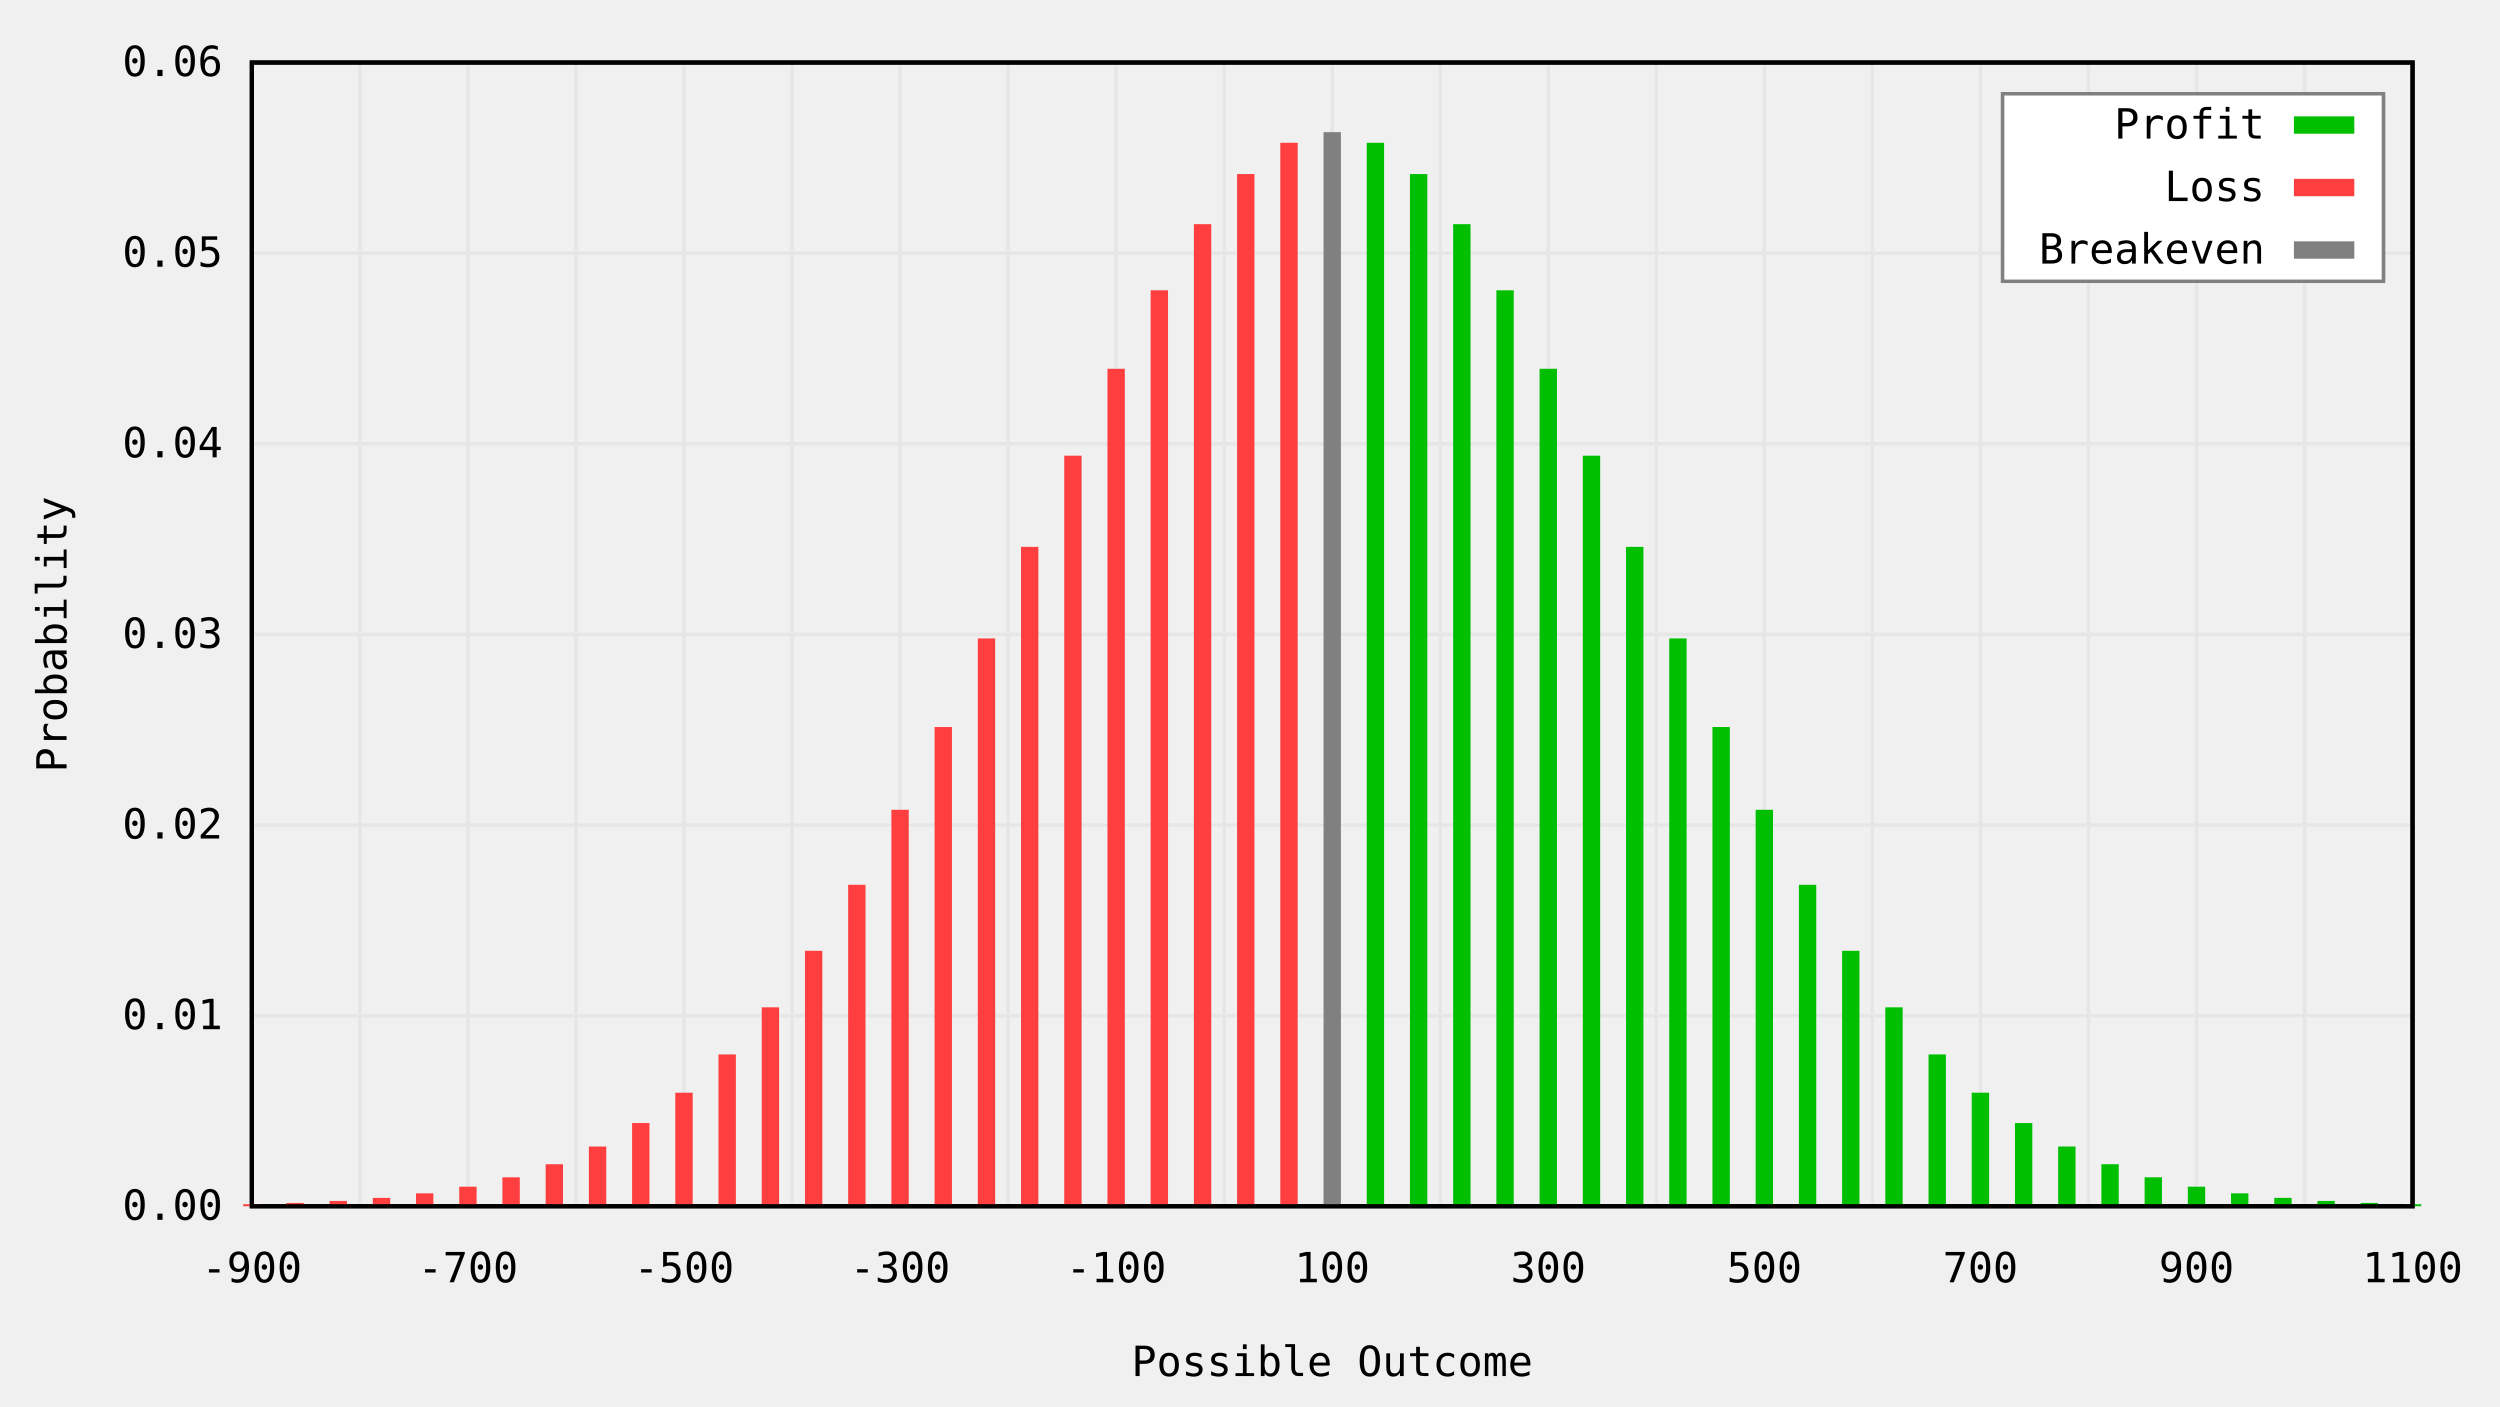
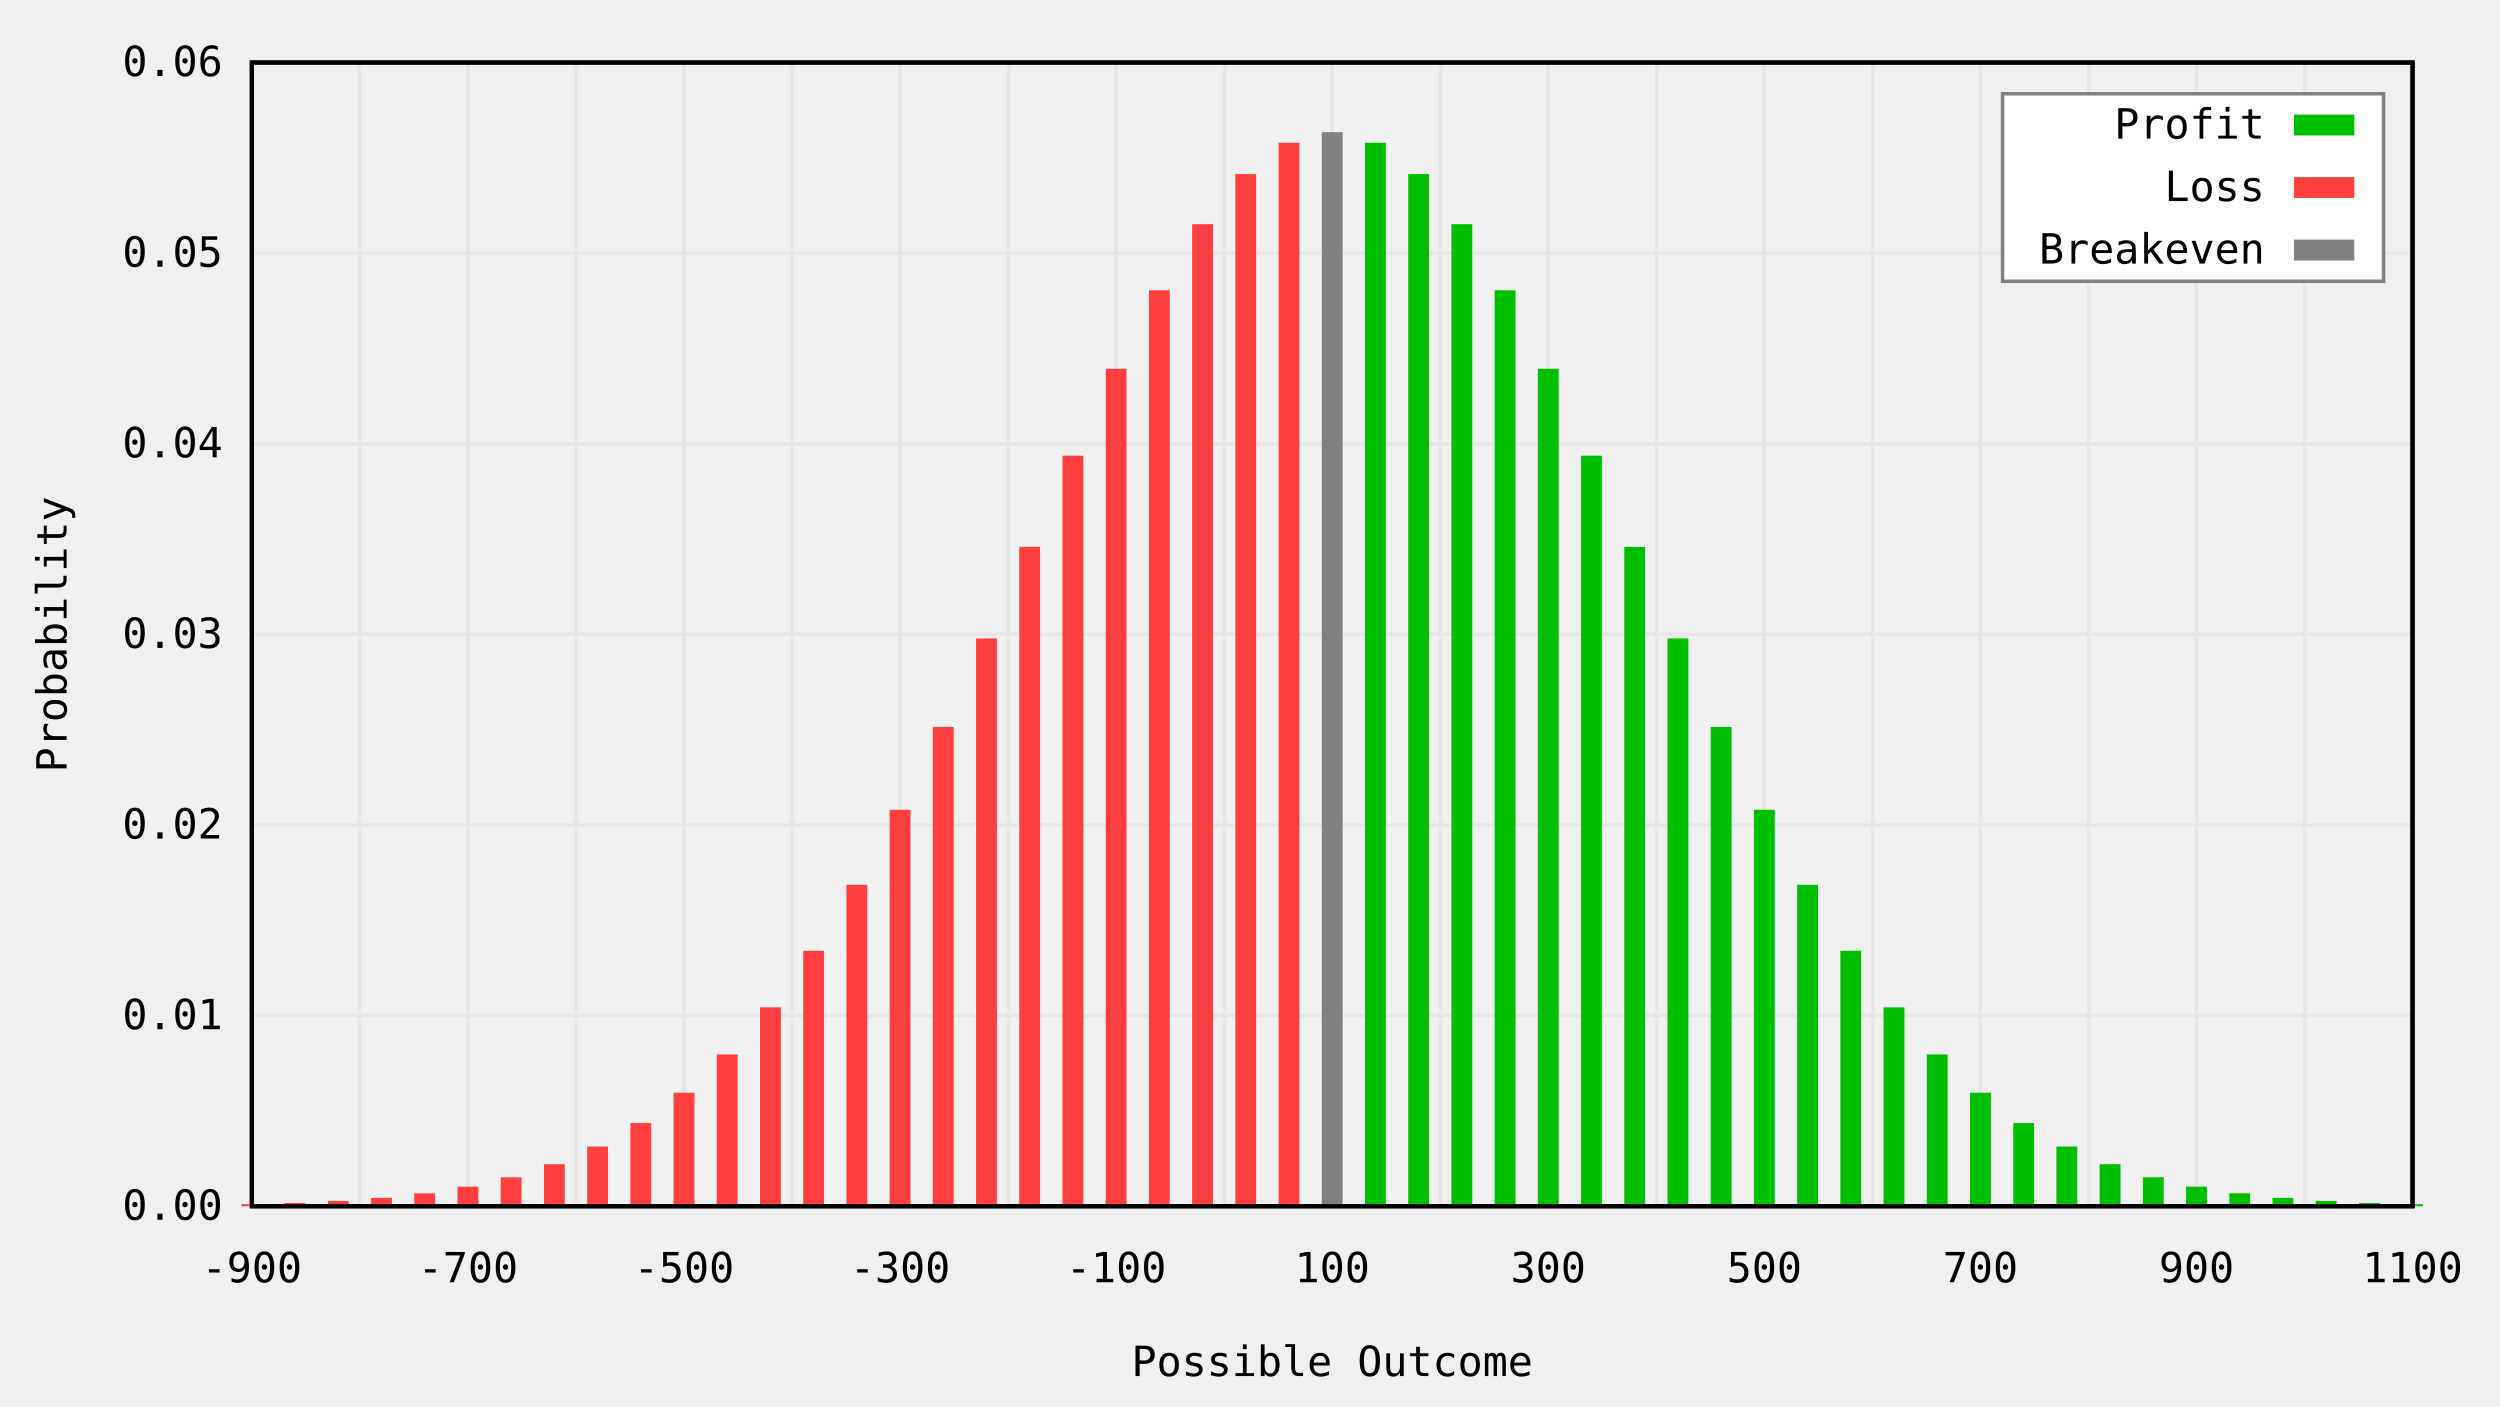
<svg xmlns="http://www.w3.org/2000/svg" xmlns:xlink="http://www.w3.org/1999/xlink" width="720" height="405" viewBox="0 0 720 405">
  <g id="gnuplot_canvas">
    <rect x="0" y="0" width="720" height="405" fill="none" />
    <defs>
      <circle id="gpDot" r="0.5" stroke-width="0.5" stroke="currentColor" />
      <path id="gpPt0" stroke-width="0.222" stroke="currentColor" d="M-1,0 h2 M0,-1 v2" />
      <path id="gpPt1" stroke-width="0.222" stroke="currentColor" d="M-1,-1 L1,1 M1,-1 L-1,1" />
      <path id="gpPt2" stroke-width="0.222" stroke="currentColor" d="M-1,0 L1,0 M0,-1 L0,1 M-1,-1 L1,1 M-1,1 L1,-1" />
      <rect id="gpPt3" stroke-width="0.222" stroke="currentColor" x="-1" y="-1" width="2" height="2" />
      <rect id="gpPt4" stroke-width="0.222" stroke="currentColor" fill="currentColor" x="-1" y="-1" width="2" height="2" />
      <circle id="gpPt5" stroke-width="0.222" stroke="currentColor" cx="0" cy="0" r="1" />
      <use xlink:href="#gpPt5" id="gpPt6" fill="currentColor" stroke="none" />
      <path id="gpPt7" stroke-width="0.222" stroke="currentColor" d="M0,-1.33 L-1.33,0.67 L1.33,0.67 z" />
      <use xlink:href="#gpPt7" id="gpPt8" fill="currentColor" stroke="none" />
      <use xlink:href="#gpPt7" id="gpPt9" stroke="currentColor" transform="rotate(180)" />
      <use xlink:href="#gpPt9" id="gpPt10" fill="currentColor" stroke="none" />
      <use xlink:href="#gpPt3" id="gpPt11" stroke="currentColor" transform="rotate(45)" />
      <use xlink:href="#gpPt11" id="gpPt12" fill="currentColor" stroke="none" />
      <path id="gpPt13" stroke-width="0.222" stroke="currentColor" d="M0,1.330 L1.265,0.411 L0.782,-1.067 L-0.782,-1.076 L-1.265,0.411 z" />
      <use xlink:href="#gpPt13" id="gpPt14" fill="currentColor" stroke="none" />
      <filter id="textbox" filterUnits="objectBoundingBox" x="0" y="0" height="1" width="1">
        <feFlood flood-color="white" flood-opacity="1" result="bgnd" />
        <feComposite in="SourceGraphic" in2="bgnd" operator="atop" />
      </filter>
      <filter id="greybox" filterUnits="objectBoundingBox" x="0" y="0" height="1" width="1">
        <feFlood flood-color="lightgrey" flood-opacity="1" result="grey" />
        <feComposite in="SourceGraphic" in2="grey" operator="atop" />
      </filter>
    </defs>
    <g fill="none" color="white" stroke="currentColor" stroke-width="1.00" stroke-linecap="butt" stroke-linejoin="miter">
</g>
    <g fill="none" color="white" stroke="currentColor" stroke-width="1.20" stroke-linecap="butt" stroke-linejoin="miter">
</g>
    <g fill="none" color="black" stroke="currentColor" stroke-width="1.20" stroke-linecap="butt" stroke-linejoin="miter">
</g>
    <g fill="none" color="black" stroke="black" stroke-width="1.00" stroke-linecap="butt" stroke-linejoin="miter">
</g>
    <g fill="none" color="black" stroke="currentColor" stroke-width="1.00" stroke-linecap="butt" stroke-linejoin="miter">
      <path stroke="rgb(230, 230, 230)" class="gridline" d="M72.53,347.40 L694.82,347.40  " />
    </g>
    <g fill="none" color="black" stroke="rgb(230, 230, 230)" stroke-width="1.20" stroke-linecap="butt" stroke-linejoin="miter">
</g>
    <g fill="none" color="black" stroke="currentColor" stroke-width="1.20" stroke-linecap="butt" stroke-linejoin="miter">
      <path stroke="black" d="M72.53,347.40 M694.82,347.40  " />
      <g transform="translate(64.14,351.30)" stroke="none" fill="black" font-family="monospace" font-size="12.00" text-anchor="end">
        <text>
          <tspan font-family="monospace">0.00</tspan>
        </text>
      </g>
    </g>
    <g fill="none" color="black" stroke="currentColor" stroke-width="1.20" stroke-linecap="butt" stroke-linejoin="miter">
</g>
    <g fill="none" color="black" stroke="black" stroke-width="1.00" stroke-linecap="butt" stroke-linejoin="miter">
</g>
    <g fill="none" color="black" stroke="currentColor" stroke-width="1.00" stroke-linecap="butt" stroke-linejoin="miter">
      <path stroke="rgb(230, 230, 230)" class="gridline" d="M72.53,292.50 L694.82,292.50  " />
    </g>
    <g fill="none" color="black" stroke="rgb(230, 230, 230)" stroke-width="1.20" stroke-linecap="butt" stroke-linejoin="miter">
</g>
    <g fill="none" color="black" stroke="currentColor" stroke-width="1.20" stroke-linecap="butt" stroke-linejoin="miter">
      <path stroke="black" d="M72.53,292.50 M694.82,292.50  " />
      <g transform="translate(64.14,296.40)" stroke="none" fill="black" font-family="monospace" font-size="12.00" text-anchor="end">
        <text>
          <tspan font-family="monospace">0.01</tspan>
        </text>
      </g>
    </g>
    <g fill="none" color="black" stroke="currentColor" stroke-width="1.20" stroke-linecap="butt" stroke-linejoin="miter">
</g>
    <g fill="none" color="black" stroke="black" stroke-width="1.00" stroke-linecap="butt" stroke-linejoin="miter">
</g>
    <g fill="none" color="black" stroke="currentColor" stroke-width="1.00" stroke-linecap="butt" stroke-linejoin="miter">
      <path stroke="rgb(230, 230, 230)" class="gridline" d="M72.53,237.60 L694.82,237.60  " />
    </g>
    <g fill="none" color="black" stroke="rgb(230, 230, 230)" stroke-width="1.20" stroke-linecap="butt" stroke-linejoin="miter">
</g>
    <g fill="none" color="black" stroke="currentColor" stroke-width="1.20" stroke-linecap="butt" stroke-linejoin="miter">
      <path stroke="black" d="M72.53,237.60 M694.82,237.60  " />
      <g transform="translate(64.14,241.50)" stroke="none" fill="black" font-family="monospace" font-size="12.00" text-anchor="end">
        <text>
          <tspan font-family="monospace">0.02</tspan>
        </text>
      </g>
    </g>
    <g fill="none" color="black" stroke="currentColor" stroke-width="1.20" stroke-linecap="butt" stroke-linejoin="miter">
</g>
    <g fill="none" color="black" stroke="black" stroke-width="1.00" stroke-linecap="butt" stroke-linejoin="miter">
</g>
    <g fill="none" color="black" stroke="currentColor" stroke-width="1.00" stroke-linecap="butt" stroke-linejoin="miter">
      <path stroke="rgb(230, 230, 230)" class="gridline" d="M72.53,182.70 L694.82,182.70  " />
    </g>
    <g fill="none" color="black" stroke="rgb(230, 230, 230)" stroke-width="1.20" stroke-linecap="butt" stroke-linejoin="miter">
</g>
    <g fill="none" color="black" stroke="currentColor" stroke-width="1.20" stroke-linecap="butt" stroke-linejoin="miter">
      <path stroke="black" d="M72.53,182.70 M694.82,182.70  " />
      <g transform="translate(64.14,186.60)" stroke="none" fill="black" font-family="monospace" font-size="12.00" text-anchor="end">
        <text>
          <tspan font-family="monospace">0.03</tspan>
        </text>
      </g>
    </g>
    <g fill="none" color="black" stroke="currentColor" stroke-width="1.20" stroke-linecap="butt" stroke-linejoin="miter">
</g>
    <g fill="none" color="black" stroke="black" stroke-width="1.00" stroke-linecap="butt" stroke-linejoin="miter">
</g>
    <g fill="none" color="black" stroke="currentColor" stroke-width="1.00" stroke-linecap="butt" stroke-linejoin="miter">
      <path stroke="rgb(230, 230, 230)" class="gridline" d="M72.53,127.81 L694.82,127.81  " />
    </g>
    <g fill="none" color="black" stroke="rgb(230, 230, 230)" stroke-width="1.20" stroke-linecap="butt" stroke-linejoin="miter">
</g>
    <g fill="none" color="black" stroke="currentColor" stroke-width="1.20" stroke-linecap="butt" stroke-linejoin="miter">
      <path stroke="black" d="M72.53,127.81 M694.82,127.81  " />
      <g transform="translate(64.14,131.71)" stroke="none" fill="black" font-family="monospace" font-size="12.00" text-anchor="end">
        <text>
          <tspan font-family="monospace">0.04</tspan>
        </text>
      </g>
    </g>
    <g fill="none" color="black" stroke="currentColor" stroke-width="1.20" stroke-linecap="butt" stroke-linejoin="miter">
</g>
    <g fill="none" color="black" stroke="black" stroke-width="1.00" stroke-linecap="butt" stroke-linejoin="miter">
</g>
    <g fill="none" color="black" stroke="currentColor" stroke-width="1.00" stroke-linecap="butt" stroke-linejoin="miter">
      <path stroke="rgb(230, 230, 230)" class="gridline" d="M72.53,72.91 L576.75,72.91 M686.43,72.91 L694.82,72.91  " />
    </g>
    <g fill="none" color="black" stroke="rgb(230, 230, 230)" stroke-width="1.20" stroke-linecap="butt" stroke-linejoin="miter">
</g>
    <g fill="none" color="black" stroke="currentColor" stroke-width="1.20" stroke-linecap="butt" stroke-linejoin="miter">
      <path stroke="black" d="M72.53,72.91 M694.82,72.91  " />
      <g transform="translate(64.14,76.81)" stroke="none" fill="black" font-family="monospace" font-size="12.00" text-anchor="end">
        <text>
          <tspan font-family="monospace">0.05</tspan>
        </text>
      </g>
    </g>
    <g fill="none" color="black" stroke="currentColor" stroke-width="1.20" stroke-linecap="butt" stroke-linejoin="miter">
</g>
    <g fill="none" color="black" stroke="black" stroke-width="1.00" stroke-linecap="butt" stroke-linejoin="miter">
</g>
    <g fill="none" color="black" stroke="currentColor" stroke-width="1.00" stroke-linecap="butt" stroke-linejoin="miter">
      <path stroke="rgb(230, 230, 230)" class="gridline" d="M72.53,18.01 L694.82,18.01  " />
    </g>
    <g fill="none" color="black" stroke="rgb(230, 230, 230)" stroke-width="1.20" stroke-linecap="butt" stroke-linejoin="miter">
</g>
    <g fill="none" color="black" stroke="currentColor" stroke-width="1.20" stroke-linecap="butt" stroke-linejoin="miter">
      <path stroke="black" d="M72.53,18.01 M694.82,18.01  " />
      <g transform="translate(64.14,21.91)" stroke="none" fill="black" font-family="monospace" font-size="12.00" text-anchor="end">
        <text>
          <tspan font-family="monospace">0.06</tspan>
        </text>
      </g>
    </g>
    <g fill="none" color="black" stroke="currentColor" stroke-width="1.20" stroke-linecap="butt" stroke-linejoin="miter">
</g>
    <g fill="none" color="black" stroke="black" stroke-width="1.00" stroke-linecap="butt" stroke-linejoin="miter">
</g>
    <g fill="none" color="black" stroke="currentColor" stroke-width="1.00" stroke-linecap="butt" stroke-linejoin="miter">
      <path stroke="rgb(230, 230, 230)" class="gridline" d="M72.53,347.40 L72.53,18.01  " />
    </g>
    <g fill="none" color="black" stroke="rgb(230, 230, 230)" stroke-width="1.20" stroke-linecap="butt" stroke-linejoin="miter">
</g>
    <g fill="none" color="black" stroke="currentColor" stroke-width="1.20" stroke-linecap="butt" stroke-linejoin="miter">
      <path stroke="black" d="M72.53,347.40 M72.53,18.01  " />
      <g transform="translate(72.53,369.30)" stroke="none" fill="black" font-family="monospace" font-size="12.00" text-anchor="middle">
        <text>
          <tspan font-family="monospace">-900</tspan>
        </text>
      </g>
    </g>
    <g fill="none" color="black" stroke="currentColor" stroke-width="1.20" stroke-linecap="butt" stroke-linejoin="miter">
</g>
    <g fill="none" color="black" stroke="black" stroke-width="1.00" stroke-linecap="butt" stroke-linejoin="miter">
</g>
    <g fill="none" color="black" stroke="currentColor" stroke-width="1.00" stroke-linecap="butt" stroke-linejoin="miter">
      <path stroke="rgb(230, 230, 230)" class="gridline" d="M103.64,347.40 L103.64,18.01  " />
    </g>
    <g fill="none" color="black" stroke="rgb(230, 230, 230)" stroke-width="1.20" stroke-linecap="butt" stroke-linejoin="miter">
</g>
    <g fill="none" color="black" stroke="currentColor" stroke-width="1.20" stroke-linecap="butt" stroke-linejoin="miter">
      <path stroke="black" d="M103.64,347.40 M103.64,18.01  " />
    </g>
    <g fill="none" color="black" stroke="black" stroke-width="1.00" stroke-linecap="butt" stroke-linejoin="miter">
</g>
    <g fill="none" color="black" stroke="currentColor" stroke-width="1.00" stroke-linecap="butt" stroke-linejoin="miter">
      <path stroke="rgb(230, 230, 230)" class="gridline" d="M134.76,347.40 L134.76,18.01  " />
    </g>
    <g fill="none" color="black" stroke="rgb(230, 230, 230)" stroke-width="1.20" stroke-linecap="butt" stroke-linejoin="miter">
</g>
    <g fill="none" color="black" stroke="currentColor" stroke-width="1.20" stroke-linecap="butt" stroke-linejoin="miter">
      <path stroke="black" d="M134.76,347.40 M134.76,18.01  " />
      <g transform="translate(134.76,369.30)" stroke="none" fill="black" font-family="monospace" font-size="12.00" text-anchor="middle">
        <text>
          <tspan font-family="monospace">-700</tspan>
        </text>
      </g>
    </g>
    <g fill="none" color="black" stroke="currentColor" stroke-width="1.20" stroke-linecap="butt" stroke-linejoin="miter">
</g>
    <g fill="none" color="black" stroke="black" stroke-width="1.00" stroke-linecap="butt" stroke-linejoin="miter">
</g>
    <g fill="none" color="black" stroke="currentColor" stroke-width="1.00" stroke-linecap="butt" stroke-linejoin="miter">
      <path stroke="rgb(230, 230, 230)" class="gridline" d="M165.87,347.40 L165.87,18.01  " />
    </g>
    <g fill="none" color="black" stroke="rgb(230, 230, 230)" stroke-width="1.20" stroke-linecap="butt" stroke-linejoin="miter">
</g>
    <g fill="none" color="black" stroke="currentColor" stroke-width="1.20" stroke-linecap="butt" stroke-linejoin="miter">
      <path stroke="black" d="M165.87,347.40 M165.87,18.01  " />
    </g>
    <g fill="none" color="black" stroke="black" stroke-width="1.00" stroke-linecap="butt" stroke-linejoin="miter">
</g>
    <g fill="none" color="black" stroke="currentColor" stroke-width="1.00" stroke-linecap="butt" stroke-linejoin="miter">
      <path stroke="rgb(230, 230, 230)" class="gridline" d="M196.99,347.40 L196.99,18.01  " />
    </g>
    <g fill="none" color="black" stroke="rgb(230, 230, 230)" stroke-width="1.20" stroke-linecap="butt" stroke-linejoin="miter">
</g>
    <g fill="none" color="black" stroke="currentColor" stroke-width="1.20" stroke-linecap="butt" stroke-linejoin="miter">
      <path stroke="black" d="M196.99,347.40 M196.99,18.01  " />
      <g transform="translate(196.99,369.30)" stroke="none" fill="black" font-family="monospace" font-size="12.00" text-anchor="middle">
        <text>
          <tspan font-family="monospace">-500</tspan>
        </text>
      </g>
    </g>
    <g fill="none" color="black" stroke="currentColor" stroke-width="1.20" stroke-linecap="butt" stroke-linejoin="miter">
</g>
    <g fill="none" color="black" stroke="black" stroke-width="1.00" stroke-linecap="butt" stroke-linejoin="miter">
</g>
    <g fill="none" color="black" stroke="currentColor" stroke-width="1.00" stroke-linecap="butt" stroke-linejoin="miter">
      <path stroke="rgb(230, 230, 230)" class="gridline" d="M228.10,347.40 L228.10,18.01  " />
    </g>
    <g fill="none" color="black" stroke="rgb(230, 230, 230)" stroke-width="1.20" stroke-linecap="butt" stroke-linejoin="miter">
</g>
    <g fill="none" color="black" stroke="currentColor" stroke-width="1.20" stroke-linecap="butt" stroke-linejoin="miter">
      <path stroke="black" d="M228.10,347.40 M228.10,18.01  " />
    </g>
    <g fill="none" color="black" stroke="black" stroke-width="1.00" stroke-linecap="butt" stroke-linejoin="miter">
</g>
    <g fill="none" color="black" stroke="currentColor" stroke-width="1.00" stroke-linecap="butt" stroke-linejoin="miter">
      <path stroke="rgb(230, 230, 230)" class="gridline" d="M259.22,347.40 L259.22,18.01  " />
    </g>
    <g fill="none" color="black" stroke="rgb(230, 230, 230)" stroke-width="1.20" stroke-linecap="butt" stroke-linejoin="miter">
</g>
    <g fill="none" color="black" stroke="currentColor" stroke-width="1.20" stroke-linecap="butt" stroke-linejoin="miter">
      <path stroke="black" d="M259.22,347.40 M259.22,18.01  " />
      <g transform="translate(259.22,369.30)" stroke="none" fill="black" font-family="monospace" font-size="12.00" text-anchor="middle">
        <text>
          <tspan font-family="monospace">-300</tspan>
        </text>
      </g>
    </g>
    <g fill="none" color="black" stroke="currentColor" stroke-width="1.20" stroke-linecap="butt" stroke-linejoin="miter">
</g>
    <g fill="none" color="black" stroke="black" stroke-width="1.00" stroke-linecap="butt" stroke-linejoin="miter">
</g>
    <g fill="none" color="black" stroke="currentColor" stroke-width="1.00" stroke-linecap="butt" stroke-linejoin="miter">
      <path stroke="rgb(230, 230, 230)" class="gridline" d="M290.33,347.40 L290.33,18.01  " />
    </g>
    <g fill="none" color="black" stroke="rgb(230, 230, 230)" stroke-width="1.20" stroke-linecap="butt" stroke-linejoin="miter">
</g>
    <g fill="none" color="black" stroke="currentColor" stroke-width="1.20" stroke-linecap="butt" stroke-linejoin="miter">
      <path stroke="black" d="M290.33,347.40 M290.33,18.01  " />
    </g>
    <g fill="none" color="black" stroke="black" stroke-width="1.00" stroke-linecap="butt" stroke-linejoin="miter">
</g>
    <g fill="none" color="black" stroke="currentColor" stroke-width="1.00" stroke-linecap="butt" stroke-linejoin="miter">
      <path stroke="rgb(230, 230, 230)" class="gridline" d="M321.45,347.40 L321.45,18.01  " />
    </g>
    <g fill="none" color="black" stroke="rgb(230, 230, 230)" stroke-width="1.20" stroke-linecap="butt" stroke-linejoin="miter">
</g>
    <g fill="none" color="black" stroke="currentColor" stroke-width="1.20" stroke-linecap="butt" stroke-linejoin="miter">
      <path stroke="black" d="M321.45,347.40 M321.45,18.01  " />
      <g transform="translate(321.45,369.30)" stroke="none" fill="black" font-family="monospace" font-size="12.00" text-anchor="middle">
        <text>
          <tspan font-family="monospace">-100</tspan>
        </text>
      </g>
    </g>
    <g fill="none" color="black" stroke="currentColor" stroke-width="1.20" stroke-linecap="butt" stroke-linejoin="miter">
</g>
    <g fill="none" color="black" stroke="black" stroke-width="1.00" stroke-linecap="butt" stroke-linejoin="miter">
</g>
    <g fill="none" color="black" stroke="currentColor" stroke-width="1.00" stroke-linecap="butt" stroke-linejoin="miter">
      <path stroke="rgb(230, 230, 230)" class="gridline" d="M352.56,347.40 L352.56,18.01  " />
    </g>
    <g fill="none" color="black" stroke="rgb(230, 230, 230)" stroke-width="1.20" stroke-linecap="butt" stroke-linejoin="miter">
</g>
    <g fill="none" color="black" stroke="currentColor" stroke-width="1.20" stroke-linecap="butt" stroke-linejoin="miter">
      <path stroke="black" d="M352.56,347.40 M352.56,18.01  " />
    </g>
    <g fill="none" color="black" stroke="black" stroke-width="1.00" stroke-linecap="butt" stroke-linejoin="miter">
</g>
    <g fill="none" color="black" stroke="currentColor" stroke-width="1.00" stroke-linecap="butt" stroke-linejoin="miter">
      <path stroke="rgb(230, 230, 230)" class="gridline" d="M383.68,347.40 L383.68,18.01  " />
    </g>
    <g fill="none" color="black" stroke="rgb(230, 230, 230)" stroke-width="1.20" stroke-linecap="butt" stroke-linejoin="miter">
</g>
    <g fill="none" color="black" stroke="currentColor" stroke-width="1.20" stroke-linecap="butt" stroke-linejoin="miter">
      <path stroke="black" d="M383.68,347.40 M383.68,18.01  " />
      <g transform="translate(383.68,369.30)" stroke="none" fill="black" font-family="monospace" font-size="12.00" text-anchor="middle">
        <text>
          <tspan font-family="monospace"> 100</tspan>
        </text>
      </g>
    </g>
    <g fill="none" color="black" stroke="currentColor" stroke-width="1.20" stroke-linecap="butt" stroke-linejoin="miter">
</g>
    <g fill="none" color="black" stroke="black" stroke-width="1.00" stroke-linecap="butt" stroke-linejoin="miter">
</g>
    <g fill="none" color="black" stroke="currentColor" stroke-width="1.00" stroke-linecap="butt" stroke-linejoin="miter">
      <path stroke="rgb(230, 230, 230)" class="gridline" d="M414.79,347.40 L414.79,18.01  " />
    </g>
    <g fill="none" color="black" stroke="rgb(230, 230, 230)" stroke-width="1.20" stroke-linecap="butt" stroke-linejoin="miter">
</g>
    <g fill="none" color="black" stroke="currentColor" stroke-width="1.20" stroke-linecap="butt" stroke-linejoin="miter">
      <path stroke="black" d="M414.79,347.40 M414.79,18.01  " />
    </g>
    <g fill="none" color="black" stroke="black" stroke-width="1.00" stroke-linecap="butt" stroke-linejoin="miter">
</g>
    <g fill="none" color="black" stroke="currentColor" stroke-width="1.00" stroke-linecap="butt" stroke-linejoin="miter">
      <path stroke="rgb(230, 230, 230)" class="gridline" d="M445.90,347.40 L445.90,18.01  " />
    </g>
    <g fill="none" color="black" stroke="rgb(230, 230, 230)" stroke-width="1.20" stroke-linecap="butt" stroke-linejoin="miter">
</g>
    <g fill="none" color="black" stroke="currentColor" stroke-width="1.20" stroke-linecap="butt" stroke-linejoin="miter">
      <path stroke="black" d="M445.90,347.40 M445.90,18.01  " />
      <g transform="translate(445.90,369.30)" stroke="none" fill="black" font-family="monospace" font-size="12.00" text-anchor="middle">
        <text>
          <tspan font-family="monospace"> 300</tspan>
        </text>
      </g>
    </g>
    <g fill="none" color="black" stroke="currentColor" stroke-width="1.20" stroke-linecap="butt" stroke-linejoin="miter">
</g>
    <g fill="none" color="black" stroke="black" stroke-width="1.00" stroke-linecap="butt" stroke-linejoin="miter">
</g>
    <g fill="none" color="black" stroke="currentColor" stroke-width="1.00" stroke-linecap="butt" stroke-linejoin="miter">
      <path stroke="rgb(230, 230, 230)" class="gridline" d="M477.02,347.40 L477.02,18.01  " />
    </g>
    <g fill="none" color="black" stroke="rgb(230, 230, 230)" stroke-width="1.20" stroke-linecap="butt" stroke-linejoin="miter">
</g>
    <g fill="none" color="black" stroke="currentColor" stroke-width="1.20" stroke-linecap="butt" stroke-linejoin="miter">
      <path stroke="black" d="M477.02,347.40 M477.02,18.01  " />
    </g>
    <g fill="none" color="black" stroke="black" stroke-width="1.00" stroke-linecap="butt" stroke-linejoin="miter">
</g>
    <g fill="none" color="black" stroke="currentColor" stroke-width="1.00" stroke-linecap="butt" stroke-linejoin="miter">
      <path stroke="rgb(230, 230, 230)" class="gridline" d="M508.13,347.40 L508.13,18.01  " />
    </g>
    <g fill="none" color="black" stroke="rgb(230, 230, 230)" stroke-width="1.20" stroke-linecap="butt" stroke-linejoin="miter">
</g>
    <g fill="none" color="black" stroke="currentColor" stroke-width="1.20" stroke-linecap="butt" stroke-linejoin="miter">
      <path stroke="black" d="M508.13,347.40 M508.13,18.01  " />
      <g transform="translate(508.13,369.30)" stroke="none" fill="black" font-family="monospace" font-size="12.00" text-anchor="middle">
        <text>
          <tspan font-family="monospace"> 500</tspan>
        </text>
      </g>
    </g>
    <g fill="none" color="black" stroke="currentColor" stroke-width="1.20" stroke-linecap="butt" stroke-linejoin="miter">
</g>
    <g fill="none" color="black" stroke="black" stroke-width="1.00" stroke-linecap="butt" stroke-linejoin="miter">
</g>
    <g fill="none" color="black" stroke="currentColor" stroke-width="1.00" stroke-linecap="butt" stroke-linejoin="miter">
      <path stroke="rgb(230, 230, 230)" class="gridline" d="M539.25,347.40 L539.25,18.01  " />
    </g>
    <g fill="none" color="black" stroke="rgb(230, 230, 230)" stroke-width="1.20" stroke-linecap="butt" stroke-linejoin="miter">
</g>
    <g fill="none" color="black" stroke="currentColor" stroke-width="1.20" stroke-linecap="butt" stroke-linejoin="miter">
      <path stroke="black" d="M539.25,347.40 M539.25,18.01  " />
    </g>
    <g fill="none" color="black" stroke="black" stroke-width="1.00" stroke-linecap="butt" stroke-linejoin="miter">
</g>
    <g fill="none" color="black" stroke="currentColor" stroke-width="1.00" stroke-linecap="butt" stroke-linejoin="miter">
      <path stroke="rgb(230, 230, 230)" class="gridline" d="M570.36,347.40 L570.36,18.01  " />
    </g>
    <g fill="none" color="black" stroke="rgb(230, 230, 230)" stroke-width="1.20" stroke-linecap="butt" stroke-linejoin="miter">
</g>
    <g fill="none" color="black" stroke="currentColor" stroke-width="1.20" stroke-linecap="butt" stroke-linejoin="miter">
      <path stroke="black" d="M570.36,347.40 M570.36,18.01  " />
      <g transform="translate(570.36,369.30)" stroke="none" fill="black" font-family="monospace" font-size="12.00" text-anchor="middle">
        <text>
          <tspan font-family="monospace"> 700</tspan>
        </text>
      </g>
    </g>
    <g fill="none" color="black" stroke="currentColor" stroke-width="1.20" stroke-linecap="butt" stroke-linejoin="miter">
</g>
    <g fill="none" color="black" stroke="black" stroke-width="1.00" stroke-linecap="butt" stroke-linejoin="miter">
</g>
    <g fill="none" color="black" stroke="currentColor" stroke-width="1.00" stroke-linecap="butt" stroke-linejoin="miter">
      <path stroke="rgb(230, 230, 230)" class="gridline" d="M601.48,347.40 L601.48,81.01 M601.48,27.01 L601.48,18.01  " />
    </g>
    <g fill="none" color="black" stroke="rgb(230, 230, 230)" stroke-width="1.20" stroke-linecap="butt" stroke-linejoin="miter">
</g>
    <g fill="none" color="black" stroke="currentColor" stroke-width="1.20" stroke-linecap="butt" stroke-linejoin="miter">
      <path stroke="black" d="M601.48,347.40 M601.48,18.01  " />
    </g>
    <g fill="none" color="black" stroke="black" stroke-width="1.00" stroke-linecap="butt" stroke-linejoin="miter">
</g>
    <g fill="none" color="black" stroke="currentColor" stroke-width="1.00" stroke-linecap="butt" stroke-linejoin="miter">
      <path stroke="rgb(230, 230, 230)" class="gridline" d="M632.59,347.40 L632.59,81.01 M632.59,27.01 L632.59,18.01  " />
    </g>
    <g fill="none" color="black" stroke="rgb(230, 230, 230)" stroke-width="1.20" stroke-linecap="butt" stroke-linejoin="miter">
</g>
    <g fill="none" color="black" stroke="currentColor" stroke-width="1.20" stroke-linecap="butt" stroke-linejoin="miter">
      <path stroke="black" d="M632.59,347.40 M632.59,18.01  " />
      <g transform="translate(632.59,369.30)" stroke="none" fill="black" font-family="monospace" font-size="12.00" text-anchor="middle">
        <text>
          <tspan font-family="monospace"> 900</tspan>
        </text>
      </g>
    </g>
    <g fill="none" color="black" stroke="currentColor" stroke-width="1.20" stroke-linecap="butt" stroke-linejoin="miter">
</g>
    <g fill="none" color="black" stroke="black" stroke-width="1.00" stroke-linecap="butt" stroke-linejoin="miter">
</g>
    <g fill="none" color="black" stroke="currentColor" stroke-width="1.00" stroke-linecap="butt" stroke-linejoin="miter">
      <path stroke="rgb(230, 230, 230)" class="gridline" d="M663.71,347.40 L663.71,81.01 M663.71,27.01 L663.71,18.01  " />
    </g>
    <g fill="none" color="black" stroke="rgb(230, 230, 230)" stroke-width="1.20" stroke-linecap="butt" stroke-linejoin="miter">
</g>
    <g fill="none" color="black" stroke="currentColor" stroke-width="1.20" stroke-linecap="butt" stroke-linejoin="miter">
      <path stroke="black" d="M663.71,347.40 M663.71,18.01  " />
    </g>
    <g fill="none" color="black" stroke="black" stroke-width="1.00" stroke-linecap="butt" stroke-linejoin="miter">
</g>
    <g fill="none" color="black" stroke="currentColor" stroke-width="1.00" stroke-linecap="butt" stroke-linejoin="miter">
      <path stroke="rgb(230, 230, 230)" class="gridline" d="M694.82,347.40 L694.82,18.01  " />
    </g>
    <g fill="none" color="black" stroke="rgb(230, 230, 230)" stroke-width="1.20" stroke-linecap="butt" stroke-linejoin="miter">
</g>
    <g fill="none" color="black" stroke="currentColor" stroke-width="1.20" stroke-linecap="butt" stroke-linejoin="miter">
      <path stroke="black" d="M694.82,347.40 M694.82,18.01  " />
      <g transform="translate(694.82,369.30)" stroke="none" fill="black" font-family="monospace" font-size="12.00" text-anchor="middle">
        <text>
          <tspan font-family="monospace"> 1100</tspan>
        </text>
      </g>
    </g>
    <g fill="none" color="black" stroke="currentColor" stroke-width="1.20" stroke-linecap="butt" stroke-linejoin="miter">
</g>
    <g fill="none" color="black" stroke="currentColor" stroke-width="1.20" stroke-linecap="butt" stroke-linejoin="miter">
      <path stroke="black" d="M72.53,18.01 L72.53,347.40 L694.82,347.40 L694.82,18.01 L72.53,18.01 Z  " />
    </g>
    <g fill="none" color="black" stroke="currentColor" stroke-width="1.20" stroke-linecap="butt" stroke-linejoin="miter">
      <g transform="translate(19.18,182.71) rotate(270)" stroke="none" fill="black" font-family="monospace" font-size="12.00" text-anchor="middle">
        <text>
          <tspan font-family="monospace">Probability</tspan>
        </text>
      </g>
    </g>
    <g fill="none" color="black" stroke="currentColor" stroke-width="1.20" stroke-linecap="butt" stroke-linejoin="miter">
      <g transform="translate(383.67,396.30)" stroke="none" fill="black" font-family="monospace" font-size="12.00" text-anchor="middle">
        <text>
          <tspan font-family="monospace">Possible Outcome</tspan>
        </text>
      </g>
    </g>
    <g fill="none" color="black" stroke="currentColor" stroke-width="1.20" stroke-linecap="butt" stroke-linejoin="miter">
</g>
    <g fill="none" color="black" stroke="currentColor" stroke-width="1.00" stroke-linecap="butt" stroke-linejoin="miter">
</g>
    <g fill="none" color="black" stroke="currentColor" stroke-width="1.00" stroke-linecap="butt" stroke-linejoin="miter">
      <path stroke="rgb(128, 128, 128)" d="M576.75,81.01 L576.75,27.01 L686.43,27.01 L686.43,81.01 L576.75,81.01 Z  " />
    </g>
    <g id="gnuplot_plot_1">
-       <g fill="none" color="white" stroke="rgb(128, 128, 128)" stroke-width="5.00" stroke-linecap="butt" stroke-linejoin="miter">
- </g>
-       <g fill="none" color="black" stroke="currentColor" stroke-width="5.00" stroke-linecap="butt" stroke-linejoin="miter">
+       <g fill="none" color="white" stroke="rgb(128, 128, 128)" stroke-width="6.00" stroke-linecap="butt" stroke-linejoin="miter">
+ </g>
+       <g fill="none" color="black" stroke="currentColor" stroke-width="6.00" stroke-linecap="butt" stroke-linejoin="miter">
        <path stroke="rgb(  0, 191,   0)" d="M396.12,347.40 L396.12,41.12 M408.57,347.40 L408.57,50.13 M421.01,347.40 L421.01,64.56 M433.46,347.40 L433.46,83.60   M445.90,347.40 L445.90,106.21 M458.35,347.40 L458.35,131.24 M470.80,347.40 L470.80,157.50 M483.24,347.40 L483.24,183.87   M495.69,347.40 L495.69,209.38 M508.13,347.40 L508.13,233.22 M520.58,347.40 L520.58,254.82 M533.02,347.40 L533.02,273.83   M545.47,347.40 L545.47,290.11 M557.92,347.40 L557.92,303.68 M570.36,347.40 L570.36,314.70 M582.81,347.40 L582.81,323.44   M595.25,347.40 L595.25,330.20 M607.70,347.40 L607.70,335.30 M620.15,347.40 L620.15,339.06 M632.59,347.40 L632.59,341.77   M645.04,347.40 L645.04,343.68 M657.48,347.40 L657.48,344.99 M669.93,347.40 L669.93,345.87 M682.37,347.40 L682.37,346.45   M694.82,347.40 L694.82,346.82  " />
      </g>
    </g>
    <g id="gnuplot_plot_2">
-       <g fill="none" color="black" stroke="currentColor" stroke-width="5.00" stroke-linecap="butt" stroke-linejoin="miter">
+       <g fill="none" color="black" stroke="currentColor" stroke-width="6.00" stroke-linecap="butt" stroke-linejoin="miter">
        <path stroke="rgb(255,  63,  63)" d="M72.53,347.40 L72.53,346.82 M84.98,347.40 L84.98,346.45 M97.42,347.40 L97.42,345.87 M109.87,347.40 L109.87,344.99   M122.31,347.40 L122.31,343.68 M134.76,347.40 L134.76,341.77 M147.20,347.40 L147.20,339.06 M159.65,347.40 L159.65,335.30   M172.10,347.40 L172.10,330.20 M184.54,347.40 L184.54,323.44 M196.99,347.40 L196.99,314.70 M209.43,347.40 L209.43,303.68   M221.88,347.40 L221.88,290.11 M234.33,347.40 L234.33,273.83 M246.77,347.40 L246.77,254.82 M259.22,347.40 L259.22,233.22   M271.66,347.40 L271.66,209.38 M284.11,347.40 L284.11,183.87 M296.55,347.40 L296.55,157.50 M309.00,347.40 L309.00,131.24   M321.45,347.40 L321.45,106.21 M333.89,347.40 L333.89,83.60 M346.34,347.40 L346.34,64.56 M358.78,347.40 L358.78,50.13   M371.23,347.40 L371.23,41.12  " />
      </g>
    </g>
    <g id="gnuplot_plot_3">
-       <g fill="none" color="black" stroke="currentColor" stroke-width="5.00" stroke-linecap="butt" stroke-linejoin="miter">
+       <g fill="none" color="black" stroke="currentColor" stroke-width="6.00" stroke-linecap="butt" stroke-linejoin="miter">
        <path stroke="rgb(128, 128, 128)" d="M383.68,347.40 L383.68,38.06  " />
      </g>
    </g>
    <g stroke="none" shape-rendering="crispEdges">
      <polygon fill="white" points="576.75,81.01 686.43,81.01 686.43,27.01 576.75,27.01 " />
    </g>
    <g fill="none" color="white" stroke="white" stroke-width="1.00" stroke-linecap="butt" stroke-linejoin="miter">
</g>
    <g fill="none" color="black" stroke="currentColor" stroke-width="1.00" stroke-linecap="butt" stroke-linejoin="miter">
      <path stroke="rgb(128, 128, 128)" d="M576.75,81.01 L576.75,27.01 L686.43,27.01 L686.43,81.01 L576.75,81.01 Z  " />
    </g>
    <g id="gnuplot_plot_1">
-       <g fill="none" color="white" stroke="rgb(128, 128, 128)" stroke-width="5.00" stroke-linecap="butt" stroke-linejoin="miter">
- </g>
-       <g fill="none" color="black" stroke="currentColor" stroke-width="5.00" stroke-linecap="butt" stroke-linejoin="miter">
+       <g fill="none" color="white" stroke="rgb(128, 128, 128)" stroke-width="6.00" stroke-linecap="butt" stroke-linejoin="miter">
+ </g>
+       <g fill="none" color="black" stroke="currentColor" stroke-width="6.00" stroke-linecap="butt" stroke-linejoin="miter">
        <g transform="translate(652.26,39.91)" stroke="none" fill="black" font-family="monospace" font-size="12.00" text-anchor="end">
          <text>
            <tspan font-family="monospace">Profit</tspan>
          </text>
        </g>
      </g>
-       <g fill="none" color="black" stroke="currentColor" stroke-width="5.00" stroke-linecap="butt" stroke-linejoin="miter">
+       <g fill="none" color="black" stroke="currentColor" stroke-width="6.00" stroke-linecap="butt" stroke-linejoin="miter">
        <path stroke="rgb(  0, 191,   0)" d="M660.65,36.01 L678.04,36.01  " />
      </g>
    </g>
    <g id="gnuplot_plot_2">
-       <g fill="none" color="black" stroke="currentColor" stroke-width="5.00" stroke-linecap="butt" stroke-linejoin="miter">
+       <g fill="none" color="black" stroke="currentColor" stroke-width="6.00" stroke-linecap="butt" stroke-linejoin="miter">
        <g transform="translate(652.26,57.91)" stroke="none" fill="black" font-family="monospace" font-size="12.00" text-anchor="end">
          <text>
            <tspan font-family="monospace">Loss</tspan>
          </text>
        </g>
      </g>
-       <g fill="none" color="black" stroke="currentColor" stroke-width="5.00" stroke-linecap="butt" stroke-linejoin="miter">
+       <g fill="none" color="black" stroke="currentColor" stroke-width="6.00" stroke-linecap="butt" stroke-linejoin="miter">
        <path stroke="rgb(255,  63,  63)" d="M660.65,54.01 L678.04,54.01  " />
      </g>
    </g>
    <g id="gnuplot_plot_3">
-       <g fill="none" color="black" stroke="currentColor" stroke-width="5.00" stroke-linecap="butt" stroke-linejoin="miter">
+       <g fill="none" color="black" stroke="currentColor" stroke-width="6.00" stroke-linecap="butt" stroke-linejoin="miter">
        <g transform="translate(652.26,75.91)" stroke="none" fill="black" font-family="monospace" font-size="12.00" text-anchor="end">
          <text>
            <tspan font-family="monospace">Breakeven</tspan>
          </text>
        </g>
      </g>
-       <g fill="none" color="black" stroke="currentColor" stroke-width="5.00" stroke-linecap="butt" stroke-linejoin="miter">
+       <g fill="none" color="black" stroke="currentColor" stroke-width="6.00" stroke-linecap="butt" stroke-linejoin="miter">
        <path stroke="rgb(128, 128, 128)" d="M660.65,72.01 L678.04,72.01  " />
      </g>
    </g>
    <g fill="none" color="white" stroke="rgb(128, 128, 128)" stroke-width="2.00" stroke-linecap="butt" stroke-linejoin="miter">
</g>
    <g fill="none" color="black" stroke="currentColor" stroke-width="2.00" stroke-linecap="butt" stroke-linejoin="miter">
</g>
    <g fill="none" color="black" stroke="black" stroke-width="1.20" stroke-linecap="butt" stroke-linejoin="miter">
</g>
    <g fill="none" color="black" stroke="currentColor" stroke-width="1.20" stroke-linecap="butt" stroke-linejoin="miter">
      <path stroke="black" d="M72.53,18.01 L72.53,347.40 L694.82,347.40 L694.82,18.01 L72.53,18.01 Z  " />
    </g>
    <g fill="none" color="black" stroke="currentColor" stroke-width="1.20" stroke-linecap="butt" stroke-linejoin="miter">
</g>
  </g>
</svg>
